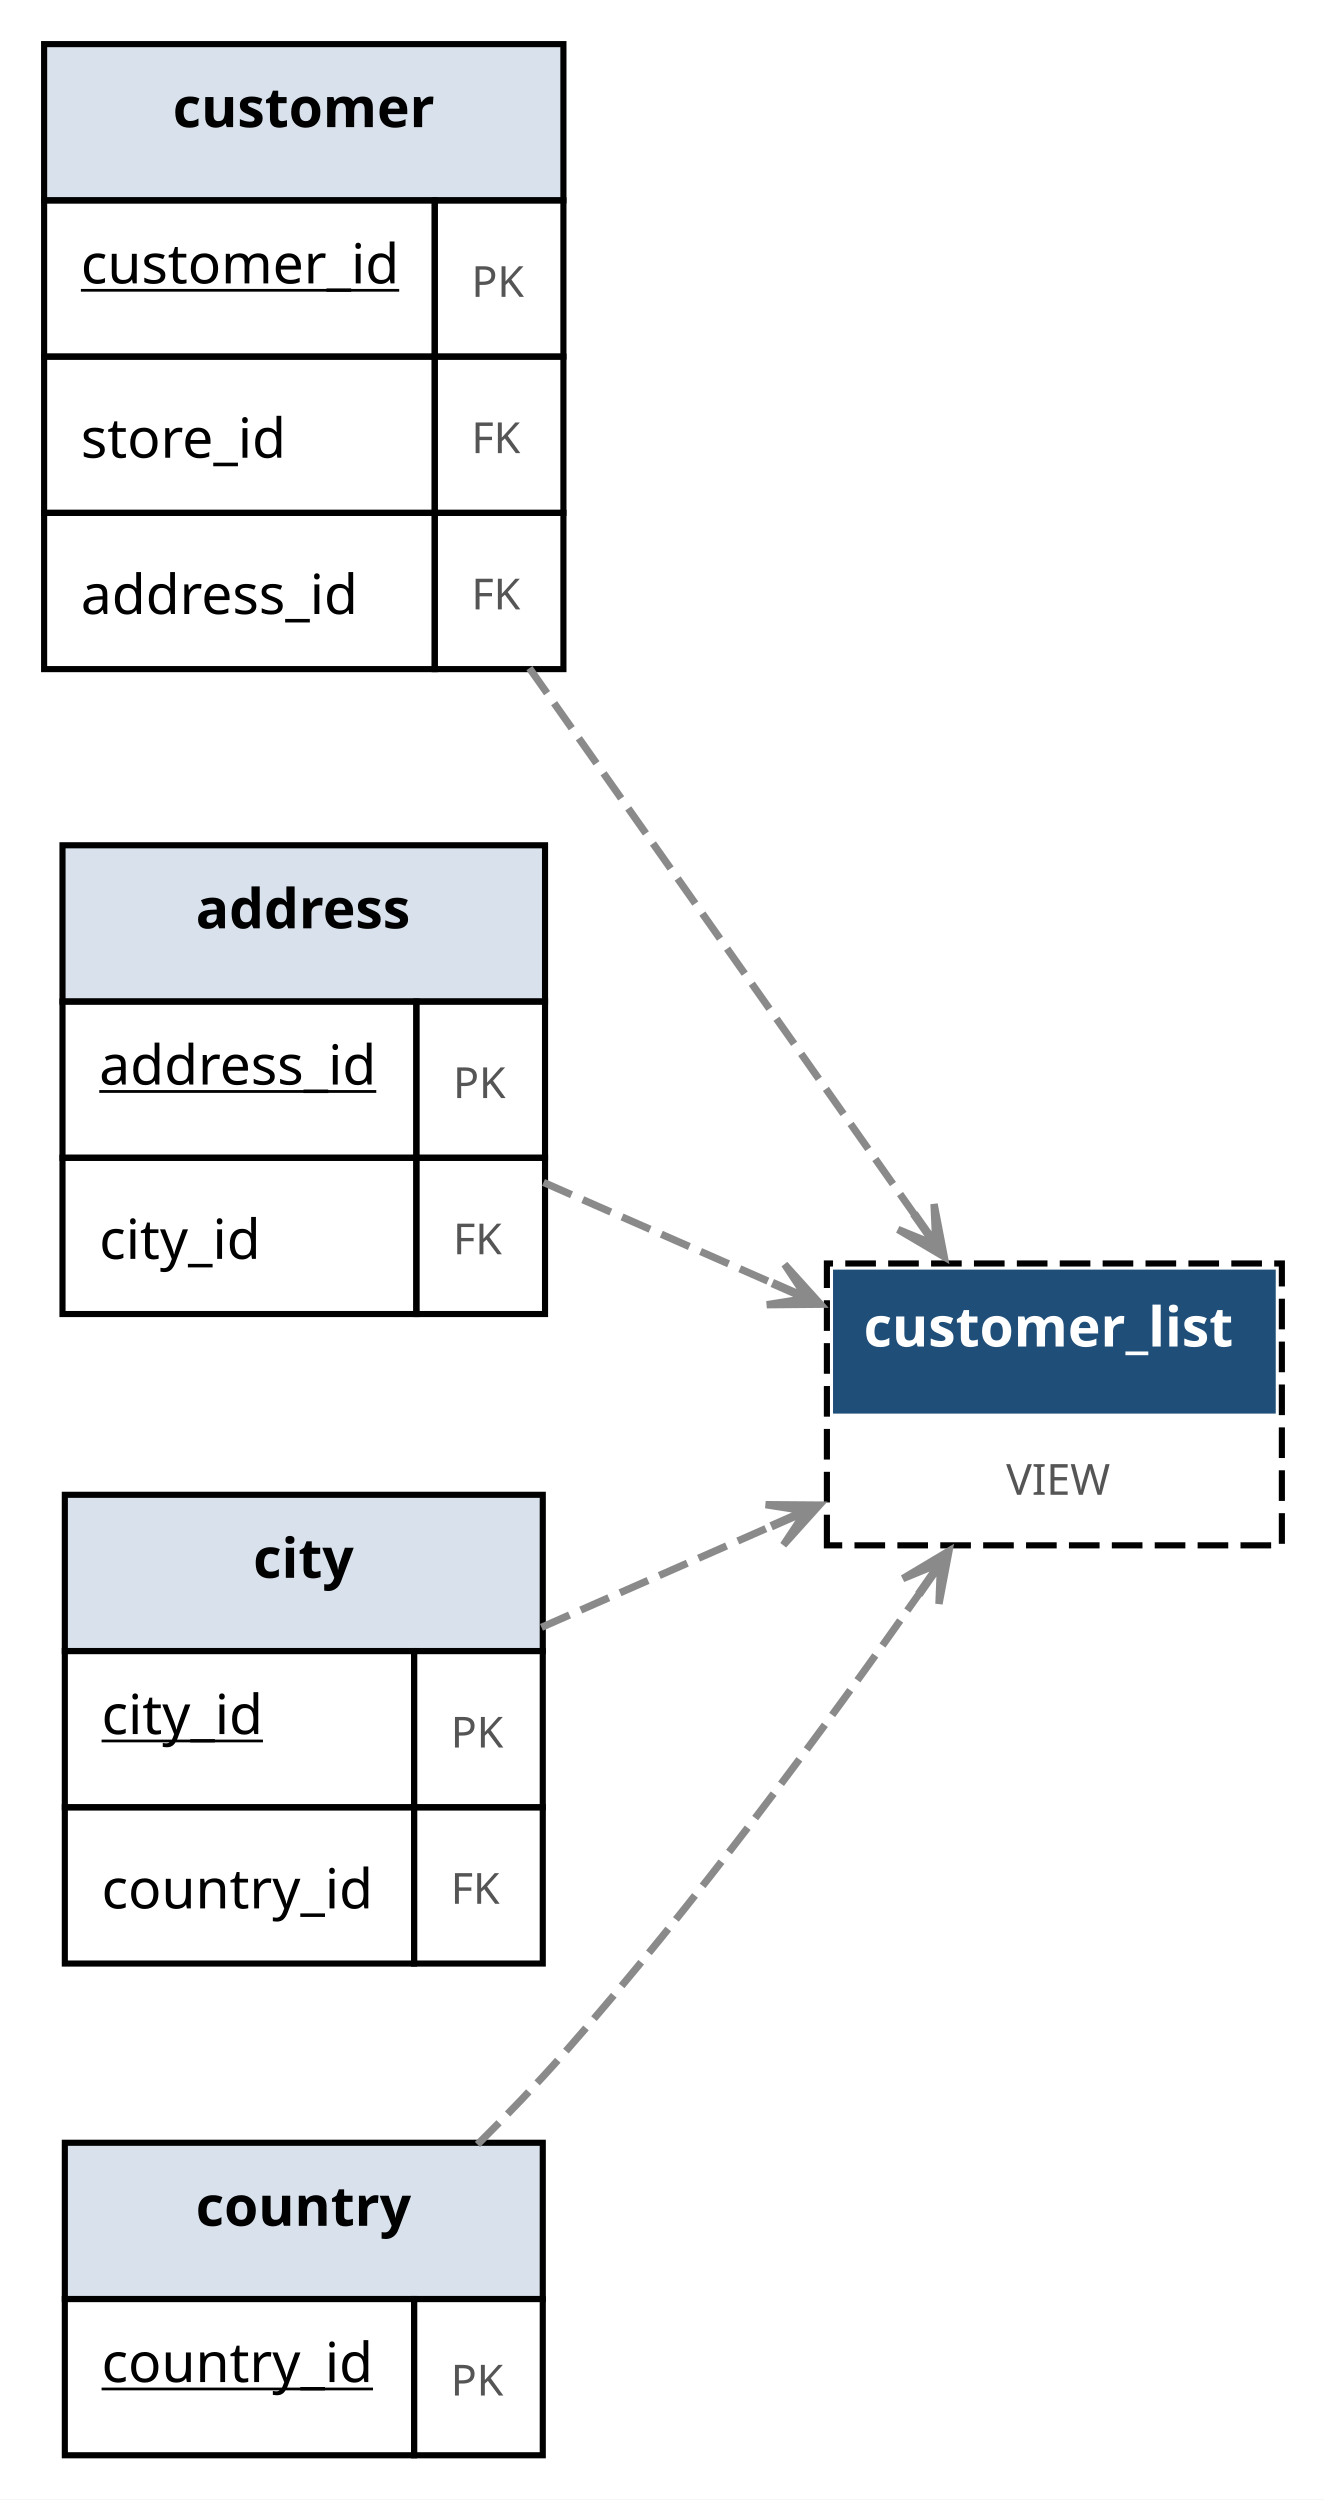
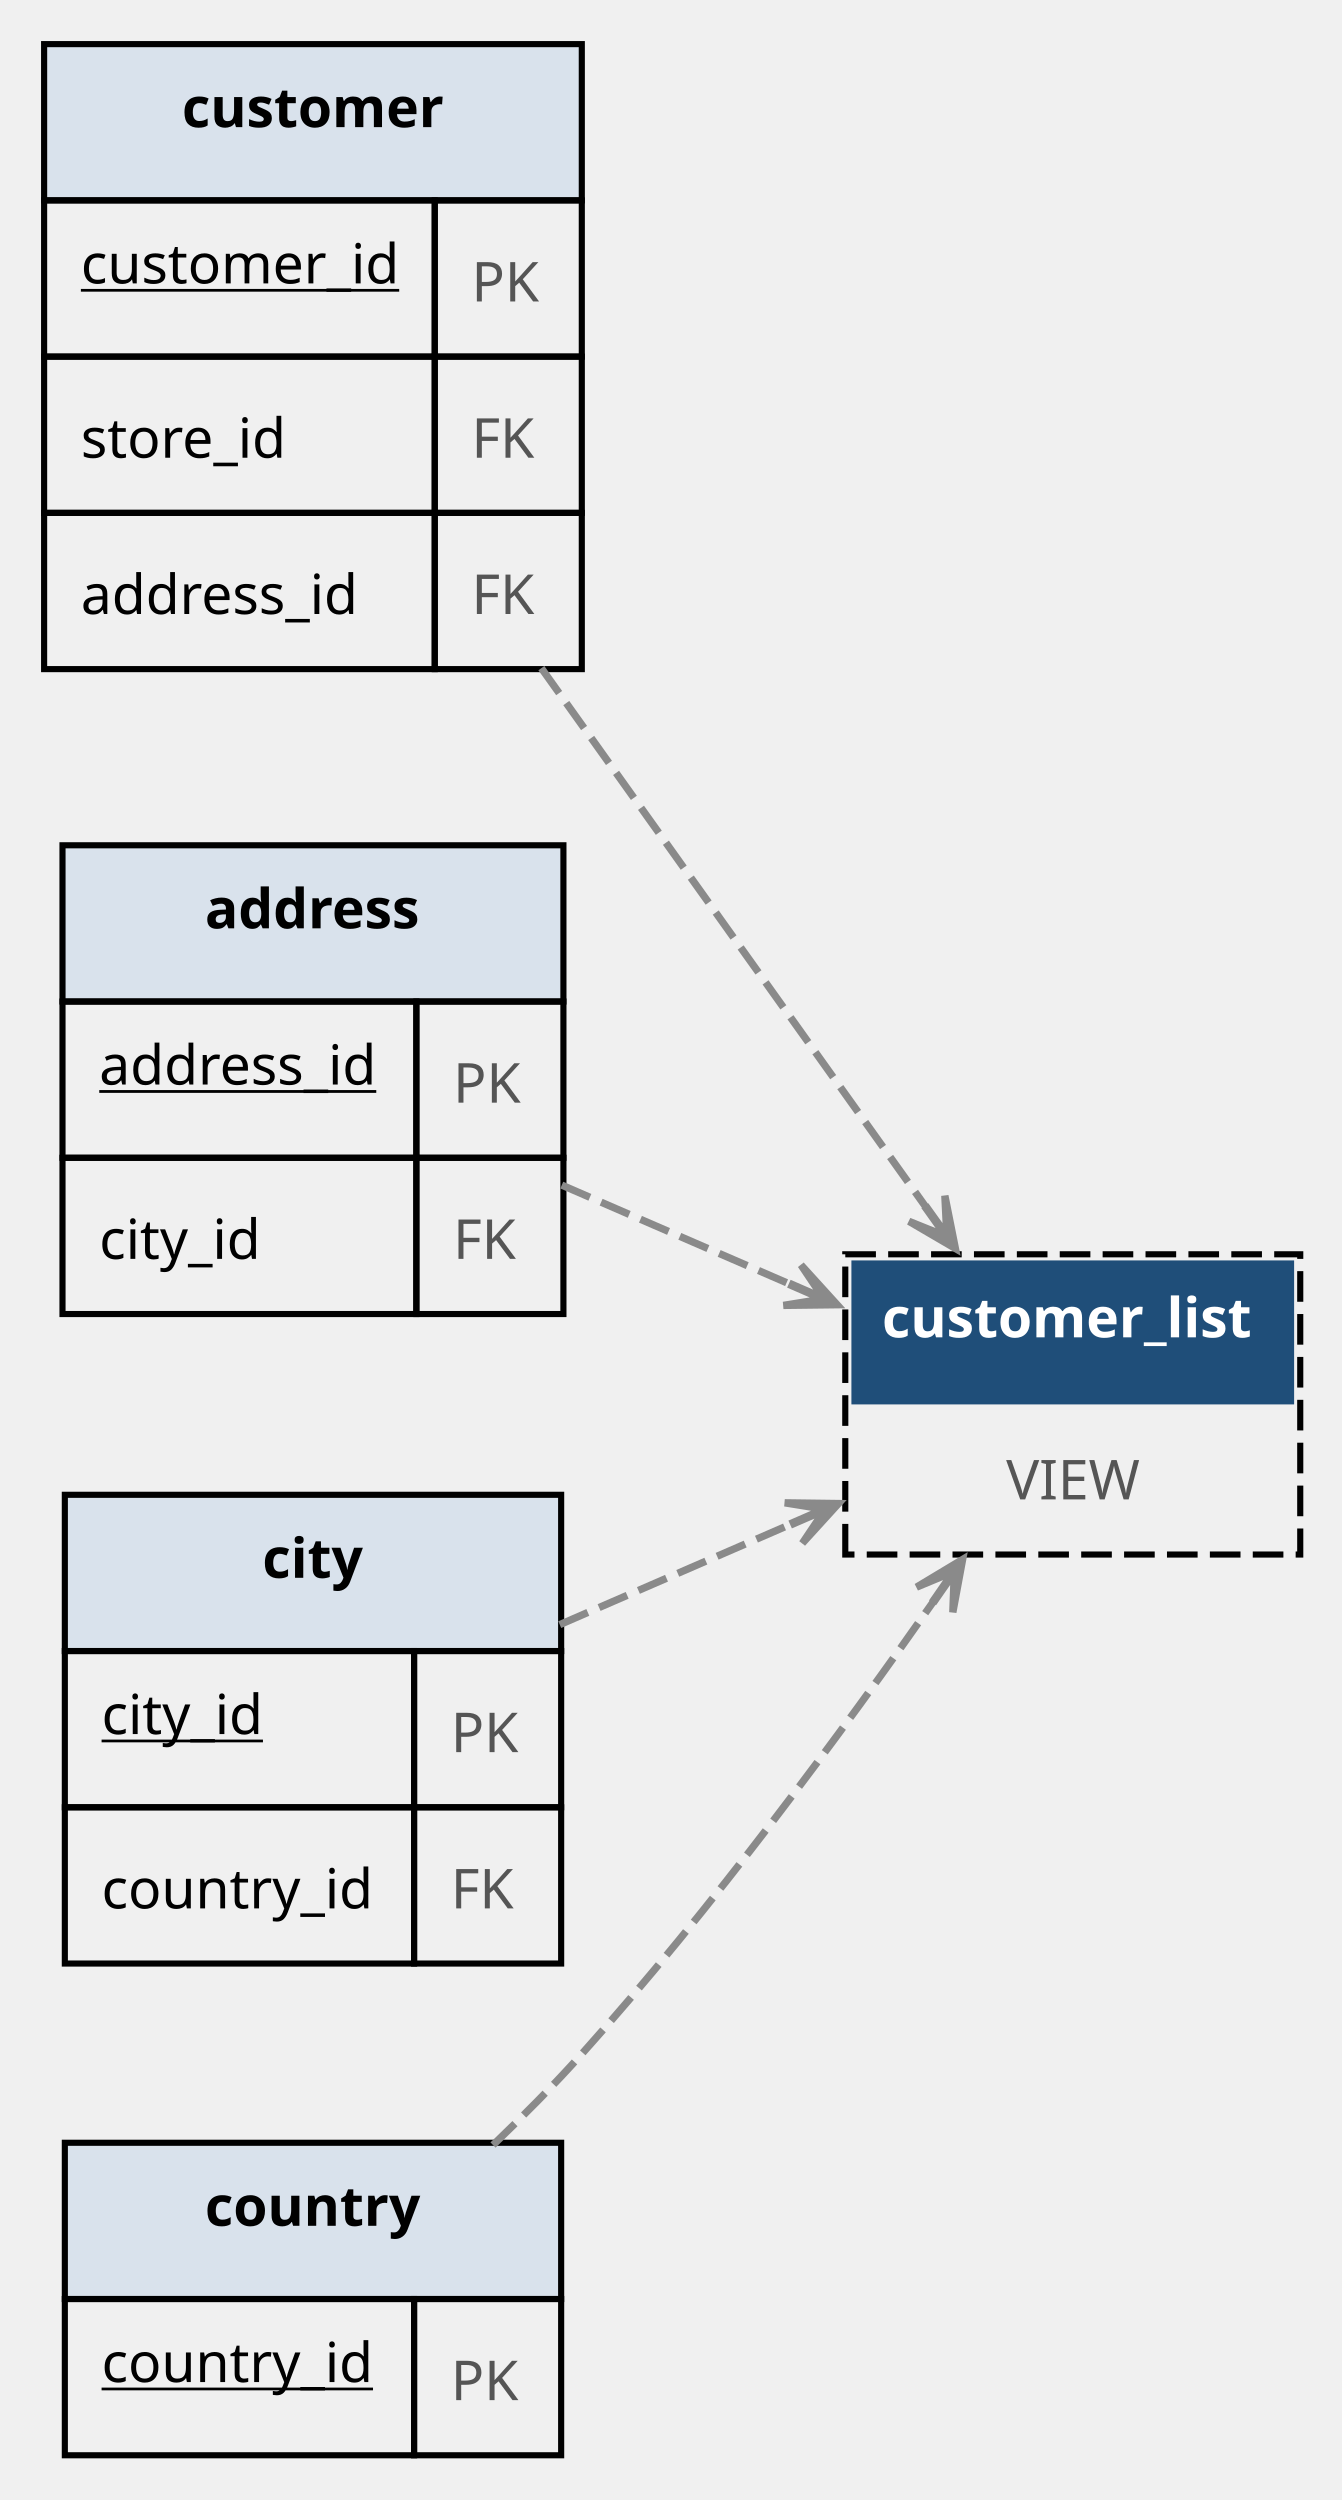
- <svg xmlns="http://www.w3.org/2000/svg" width="216pt" height="408pt" viewBox="0.00 0.00 216.00 408.00">
+ <svg xmlns="http://www.w3.org/2000/svg" width="219pt" height="408pt" viewBox="0.00 0.00 219.00 408.00">
  <g id="graph0" class="graph" transform="scale(1 1) rotate(0) translate(7.2 400.7)">
-     <polygon fill="white" stroke="none" points="-7.2,7.2 -7.2,-400.7 209.2,-400.7 209.2,7.2 -7.2,7.2" />
    <g id="node1" class="node">
-       <polygon fill="none" stroke="#000000" stroke-dasharray="5,2" points="127.75,-148.5 127.75,-194.5 202,-194.5 202,-148.5 127.75,-148.5" />
-       <polygon fill="#1f4e79" stroke="none" stroke-dasharray="5,2" points="128.75,-170 128.75,-193.5 201,-193.5 201,-170 128.75,-170" />
-       <text xml:space="preserve" text-anchor="start" x="133.75" y="-180.95" font-family="Noto Sans KR" font-weight="bold" font-size="9.00" fill="#ffffff">customer_list</text>
-       <text xml:space="preserve" text-anchor="start" x="157" y="-156.75" font-family="Noto Sans KR" font-size="7.00" fill="#555555">VIEW</text>
+       <polygon fill="none" stroke="#000000" stroke-dasharray="5,2" points="130.75,-147 130.75,-196 205,-196 205,-147 130.75,-147" />
+       <polygon fill="#1f4e79" stroke="none" stroke-dasharray="5,2" points="131.75,-171.5 131.75,-195 204,-195 204,-171.5 131.75,-171.5" />
+       <text xml:space="preserve" text-anchor="start" x="136.75" y="-182.45" font-family="Noto Sans KR" font-weight="bold" font-size="9.00" fill="#ffffff">customer_list</text>
+       <text xml:space="preserve" text-anchor="start" x="157" y="-156" font-family="Noto Sans KR" font-size="9.00" fill="#555555">VIEW</text>
    </g>
    <g id="node2" class="node">
-       <polygon fill="#d9e2ec" stroke="none" points="0,-368 0,-393.5 84.75,-393.5 84.75,-368 0,-368" />
-       <polygon fill="none" stroke="#000000" points="0,-368 0,-393.5 84.75,-393.5 84.75,-368 0,-368" />
-       <text xml:space="preserve" text-anchor="start" x="21" y="-379.95" font-family="Noto Sans KR" font-weight="bold" font-size="9.00" fill="#000000">customer</text>
+       <polygon fill="#d9e2ec" stroke="none" points="0,-368 0,-393.5 87.75,-393.5 87.75,-368 0,-368" />
+       <polygon fill="none" stroke="#000000" points="0,-368 0,-393.5 87.75,-393.5 87.75,-368 0,-368" />
+       <text xml:space="preserve" text-anchor="start" x="22.5" y="-379.95" font-family="Noto Sans KR" font-weight="bold" font-size="9.00" fill="#000000">customer</text>
      <polygon fill="none" stroke="#000000" points="0,-342.5 0,-368 63.75,-368 63.75,-342.5 0,-342.5" />
      <text xml:space="preserve" text-anchor="start" x="6" y="-354.45" font-family="Noto Sans KR" text-decoration="underline" font-size="9.00">customer_id</text>
-       <polygon fill="none" stroke="#000000" points="63.75,-342.5 63.75,-368 84.75,-368 84.75,-342.5 63.75,-342.5" />
-       <text xml:space="preserve" text-anchor="start" x="69.75" y="-352.25" font-family="Noto Sans KR" font-size="7.00" fill="#555555">PK</text>
+       <polygon fill="none" stroke="#000000" points="63.75,-342.5 63.75,-368 87.75,-368 87.75,-342.5 63.75,-342.5" />
+       <text xml:space="preserve" text-anchor="start" x="69.75" y="-351.5" font-family="Noto Sans KR" font-size="9.00" fill="#555555">PK</text>
      <polygon fill="none" stroke="#000000" points="0,-317 0,-342.5 63.75,-342.5 63.75,-317 0,-317" />
      <text xml:space="preserve" text-anchor="start" x="6" y="-326" font-family="Noto Sans KR" font-size="9.00">store_id</text>
-       <polygon fill="none" stroke="#000000" points="63.75,-317 63.75,-342.5 84.75,-342.5 84.75,-317 63.75,-317" />
-       <text xml:space="preserve" text-anchor="start" x="69.75" y="-326.75" font-family="Noto Sans KR" font-size="7.00" fill="#555555">FK</text>
+       <polygon fill="none" stroke="#000000" points="63.75,-317 63.75,-342.5 87.75,-342.5 87.75,-317 63.75,-317" />
+       <text xml:space="preserve" text-anchor="start" x="69.75" y="-326" font-family="Noto Sans KR" font-size="9.00" fill="#555555">FK</text>
      <polygon fill="none" stroke="#000000" points="0,-291.5 0,-317 63.75,-317 63.75,-291.5 0,-291.5" />
      <text xml:space="preserve" text-anchor="start" x="6" y="-300.5" font-family="Noto Sans KR" font-size="9.00">address_id</text>
-       <polygon fill="none" stroke="#000000" points="63.75,-291.5 63.75,-317 84.75,-317 84.75,-291.5 63.75,-291.5" />
-       <text xml:space="preserve" text-anchor="start" x="69.75" y="-301.25" font-family="Noto Sans KR" font-size="7.00" fill="#555555">FK</text>
+       <polygon fill="none" stroke="#000000" points="63.75,-291.5 63.75,-317 87.75,-317 87.75,-291.5 63.75,-291.5" />
+       <text xml:space="preserve" text-anchor="start" x="69.75" y="-300.5" font-family="Noto Sans KR" font-size="9.00" fill="#555555">FK</text>
    </g>
    <g id="edge1" class="edge">
-       <path fill="none" stroke="#8a8a8a" stroke-width="1.2" stroke-dasharray="5,2" d="M79.2,-291.66C99.74,-262.52 124.82,-226.92 142.34,-202.06" />
-       <polygon fill="#8a8a8a" stroke="#8a8a8a" stroke-width="1.2" points="146.9,-195.59 145.24,-204.2 145.52,-197.72 142.38,-202.18 142.29,-202.12 142.21,-202.07 145.36,-197.6 139.35,-200.05 146.9,-195.59" />
+       <path fill="none" stroke="#8a8a8a" stroke-width="1.2" stroke-dasharray="5,2" d="M81.15,-291.66C101.56,-263.05 126.41,-228.22 144.09,-203.44" />
+       <polygon fill="#8a8a8a" stroke="#8a8a8a" stroke-width="1.2" points="148.72,-196.95 147,-205.56 147.32,-199.08 144.15,-203.52 144.07,-203.47 143.99,-203.41 147.16,-198.96 141.14,-201.38 148.72,-196.95" />
    </g>
    <g id="node3" class="node">
-       <polygon fill="#d9e2ec" stroke="none" points="3,-237.25 3,-262.75 81.75,-262.75 81.75,-237.25 3,-237.25" />
-       <polygon fill="none" stroke="#000000" points="3,-237.25 3,-262.75 81.75,-262.75 81.75,-237.25 3,-237.25" />
-       <text xml:space="preserve" text-anchor="start" x="24.75" y="-249.2" font-family="Noto Sans KR" font-weight="bold" font-size="9.00" fill="#000000">address</text>
+       <polygon fill="#d9e2ec" stroke="none" points="3,-237.25 3,-262.75 84.75,-262.75 84.75,-237.25 3,-237.25" />
+       <polygon fill="none" stroke="#000000" points="3,-237.25 3,-262.75 84.75,-262.75 84.75,-237.25 3,-237.25" />
+       <text xml:space="preserve" text-anchor="start" x="26.25" y="-249.2" font-family="Noto Sans KR" font-weight="bold" font-size="9.00" fill="#000000">address</text>
      <polygon fill="none" stroke="#000000" points="3,-211.75 3,-237.25 60.75,-237.25 60.75,-211.75 3,-211.75" />
      <text xml:space="preserve" text-anchor="start" x="9" y="-223.7" font-family="Noto Sans KR" text-decoration="underline" font-size="9.00">address_id</text>
-       <polygon fill="none" stroke="#000000" points="60.75,-211.75 60.75,-237.25 81.75,-237.25 81.75,-211.75 60.75,-211.75" />
-       <text xml:space="preserve" text-anchor="start" x="66.75" y="-221.5" font-family="Noto Sans KR" font-size="7.00" fill="#555555">PK</text>
+       <polygon fill="none" stroke="#000000" points="60.75,-211.75 60.75,-237.25 84.75,-237.25 84.75,-211.75 60.75,-211.75" />
+       <text xml:space="preserve" text-anchor="start" x="66.75" y="-220.75" font-family="Noto Sans KR" font-size="9.00" fill="#555555">PK</text>
      <polygon fill="none" stroke="#000000" points="3,-186.25 3,-211.75 60.75,-211.75 60.75,-186.25 3,-186.25" />
      <text xml:space="preserve" text-anchor="start" x="9" y="-195.25" font-family="Noto Sans KR" font-size="9.00">city_id</text>
-       <polygon fill="none" stroke="#000000" points="60.75,-186.25 60.75,-211.75 81.75,-211.75 81.75,-186.25 60.75,-186.25" />
-       <text xml:space="preserve" text-anchor="start" x="66.75" y="-196" font-family="Noto Sans KR" font-size="7.00" fill="#555555">FK</text>
+       <polygon fill="none" stroke="#000000" points="60.75,-186.25 60.75,-211.75 84.75,-211.75 84.75,-186.25 60.75,-186.25" />
+       <text xml:space="preserve" text-anchor="start" x="66.75" y="-195.25" font-family="Noto Sans KR" font-size="9.00" fill="#555555">FK</text>
    </g>
    <g id="edge2" class="edge">
-       <path fill="none" stroke="#8a8a8a" stroke-width="1.2" stroke-dasharray="5,2" d="M81.5,-207.73C93.6,-202.41 107.09,-196.48 119.58,-190.98" />
-       <polygon fill="#8a8a8a" stroke="#8a8a8a" stroke-width="1.2" points="126.71,-187.85 120.84,-194.36 124.43,-188.96 119.43,-191.16 119.39,-191.07 119.35,-190.98 124.35,-188.78 117.94,-187.77 126.71,-187.85" />
+       <path fill="none" stroke="#8a8a8a" stroke-width="1.2" stroke-dasharray="5,2" d="M84.48,-207.29C96.58,-202.04 109.97,-196.22 122.37,-190.84" />
+       <polygon fill="#8a8a8a" stroke="#8a8a8a" stroke-width="1.2" points="129.42,-187.77 123.52,-194.26 127.14,-188.87 122.13,-191.05 122.09,-190.96 122.05,-190.87 127.06,-188.69 120.65,-187.66 129.42,-187.77" />
    </g>
    <g id="node4" class="node">
-       <polygon fill="#d9e2ec" stroke="none" points="3.38,-131.25 3.38,-156.75 81.38,-156.75 81.38,-131.25 3.38,-131.25" />
-       <polygon fill="none" stroke="#000000" points="3.38,-131.25 3.38,-156.75 81.38,-156.75 81.38,-131.25 3.38,-131.25" />
-       <text xml:space="preserve" text-anchor="start" x="34.12" y="-143.2" font-family="Noto Sans KR" font-weight="bold" font-size="9.00" fill="#000000">city</text>
+       <polygon fill="#d9e2ec" stroke="none" points="3.38,-131.25 3.38,-156.75 84.38,-156.75 84.38,-131.25 3.38,-131.25" />
+       <polygon fill="none" stroke="#000000" points="3.38,-131.25 3.38,-156.75 84.38,-156.75 84.38,-131.25 3.38,-131.25" />
+       <text xml:space="preserve" text-anchor="start" x="35.62" y="-143.2" font-family="Noto Sans KR" font-weight="bold" font-size="9.00" fill="#000000">city</text>
      <polygon fill="none" stroke="#000000" points="3.38,-105.75 3.38,-131.25 60.38,-131.25 60.38,-105.75 3.38,-105.75" />
      <text xml:space="preserve" text-anchor="start" x="9.38" y="-117.7" font-family="Noto Sans KR" text-decoration="underline" font-size="9.00">city_id</text>
-       <polygon fill="none" stroke="#000000" points="60.38,-105.75 60.38,-131.25 81.38,-131.25 81.38,-105.75 60.38,-105.75" />
-       <text xml:space="preserve" text-anchor="start" x="66.38" y="-115.5" font-family="Noto Sans KR" font-size="7.00" fill="#555555">PK</text>
+       <polygon fill="none" stroke="#000000" points="60.38,-105.75 60.38,-131.25 84.38,-131.25 84.38,-105.75 60.38,-105.75" />
+       <text xml:space="preserve" text-anchor="start" x="66.38" y="-114.75" font-family="Noto Sans KR" font-size="9.00" fill="#555555">PK</text>
      <polygon fill="none" stroke="#000000" points="3.38,-80.25 3.38,-105.75 60.38,-105.75 60.38,-80.25 3.38,-80.25" />
      <text xml:space="preserve" text-anchor="start" x="9.38" y="-89.25" font-family="Noto Sans KR" font-size="9.00">country_id</text>
-       <polygon fill="none" stroke="#000000" points="60.38,-80.25 60.38,-105.75 81.38,-105.75 81.38,-80.25 60.38,-80.25" />
-       <text xml:space="preserve" text-anchor="start" x="66.38" y="-90" font-family="Noto Sans KR" font-size="7.00" fill="#555555">FK</text>
+       <polygon fill="none" stroke="#000000" points="60.38,-80.25 60.38,-105.75 84.38,-105.75 84.38,-80.25 60.38,-80.25" />
+       <text xml:space="preserve" text-anchor="start" x="66.38" y="-89.25" font-family="Noto Sans KR" font-size="9.00" fill="#555555">FK</text>
    </g>
    <g id="edge3" class="edge">
-       <path fill="none" stroke="#8a8a8a" stroke-width="1.2" stroke-dasharray="5,2" d="M81.17,-135.12C93.28,-140.45 106.81,-146.4 119.36,-151.92" />
-       <polygon fill="#8a8a8a" stroke="#8a8a8a" stroke-width="1.2" points="126.52,-155.07 117.75,-155.14 124.16,-154.14 119.16,-151.94 119.2,-151.85 119.24,-151.76 124.24,-153.96 120.65,-148.55 126.52,-155.07" />
+       <path fill="none" stroke="#8a8a8a" stroke-width="1.2" stroke-dasharray="5,2" d="M84.15,-135.56C96.37,-140.87 109.94,-146.76 122.49,-152.22" />
+       <polygon fill="#8a8a8a" stroke="#8a8a8a" stroke-width="1.2" points="129.64,-155.32 120.87,-155.44 127.27,-154.41 122.26,-152.23 122.3,-152.14 122.34,-152.05 127.35,-154.22 123.74,-148.84 129.64,-155.32" />
    </g>
    <g id="node5" class="node">
-       <polygon fill="#d9e2ec" stroke="none" points="3.38,-25.5 3.38,-51 81.38,-51 81.38,-25.5 3.38,-25.5" />
-       <polygon fill="none" stroke="#000000" points="3.38,-25.5 3.38,-51 81.38,-51 81.38,-25.5 3.38,-25.5" />
-       <text xml:space="preserve" text-anchor="start" x="24.75" y="-37.45" font-family="Noto Sans KR" font-weight="bold" font-size="9.00" fill="#000000">country</text>
+       <polygon fill="#d9e2ec" stroke="none" points="3.38,-25.5 3.38,-51 84.38,-51 84.38,-25.5 3.38,-25.5" />
+       <polygon fill="none" stroke="#000000" points="3.38,-25.5 3.38,-51 84.38,-51 84.38,-25.5 3.38,-25.5" />
+       <text xml:space="preserve" text-anchor="start" x="26.25" y="-37.45" font-family="Noto Sans KR" font-weight="bold" font-size="9.00" fill="#000000">country</text>
      <polygon fill="none" stroke="#000000" points="3.38,0 3.38,-25.5 60.38,-25.5 60.38,0 3.38,0" />
      <text xml:space="preserve" text-anchor="start" x="9.38" y="-11.95" font-family="Noto Sans KR" text-decoration="underline" font-size="9.00">country_id</text>
-       <polygon fill="none" stroke="#000000" points="60.38,0 60.38,-25.5 81.38,-25.5 81.38,0 60.38,0" />
-       <text xml:space="preserve" text-anchor="start" x="66.38" y="-9.75" font-family="Noto Sans KR" font-size="7.00" fill="#555555">PK</text>
+       <polygon fill="none" stroke="#000000" points="60.38,0 60.38,-25.5 84.38,-25.5 84.38,0 60.38,0" />
+       <text xml:space="preserve" text-anchor="start" x="66.38" y="-9" font-family="Noto Sans KR" font-size="9.00" fill="#555555">PK</text>
    </g>
    <g id="edge4" class="edge">
-       <path fill="none" stroke="#8a8a8a" stroke-width="1.2" stroke-dasharray="5,2" d="M70.72,-50.72C75.53,-55.49 80.39,-60.55 84.75,-65.5 106.1,-89.76 127.89,-119.37 143.18,-141.13" />
-       <polygon fill="#8a8a8a" stroke="#8a8a8a" stroke-width="1.2" points="147.67,-147.57 140.14,-143.07 146.14,-145.54 143.01,-141.06 143.09,-141.01 143.17,-140.95 146.3,-145.43 146.04,-138.95 147.67,-147.57" />
+       <path fill="none" stroke="#8a8a8a" stroke-width="1.2" stroke-dasharray="5,2" d="M73.26,-50.63C78.24,-55.41 83.27,-60.5 87.75,-65.5 108.91,-89.11 130.25,-118.08 145.44,-139.76" />
+       <polygon fill="#8a8a8a" stroke="#8a8a8a" stroke-width="1.2" points="149.9,-146.2 142.38,-141.68 148.37,-144.17 145.26,-139.68 145.34,-139.63 145.42,-139.57 148.54,-144.06 148.3,-137.57 149.9,-146.2" />
    </g>
  </g>
</svg>
